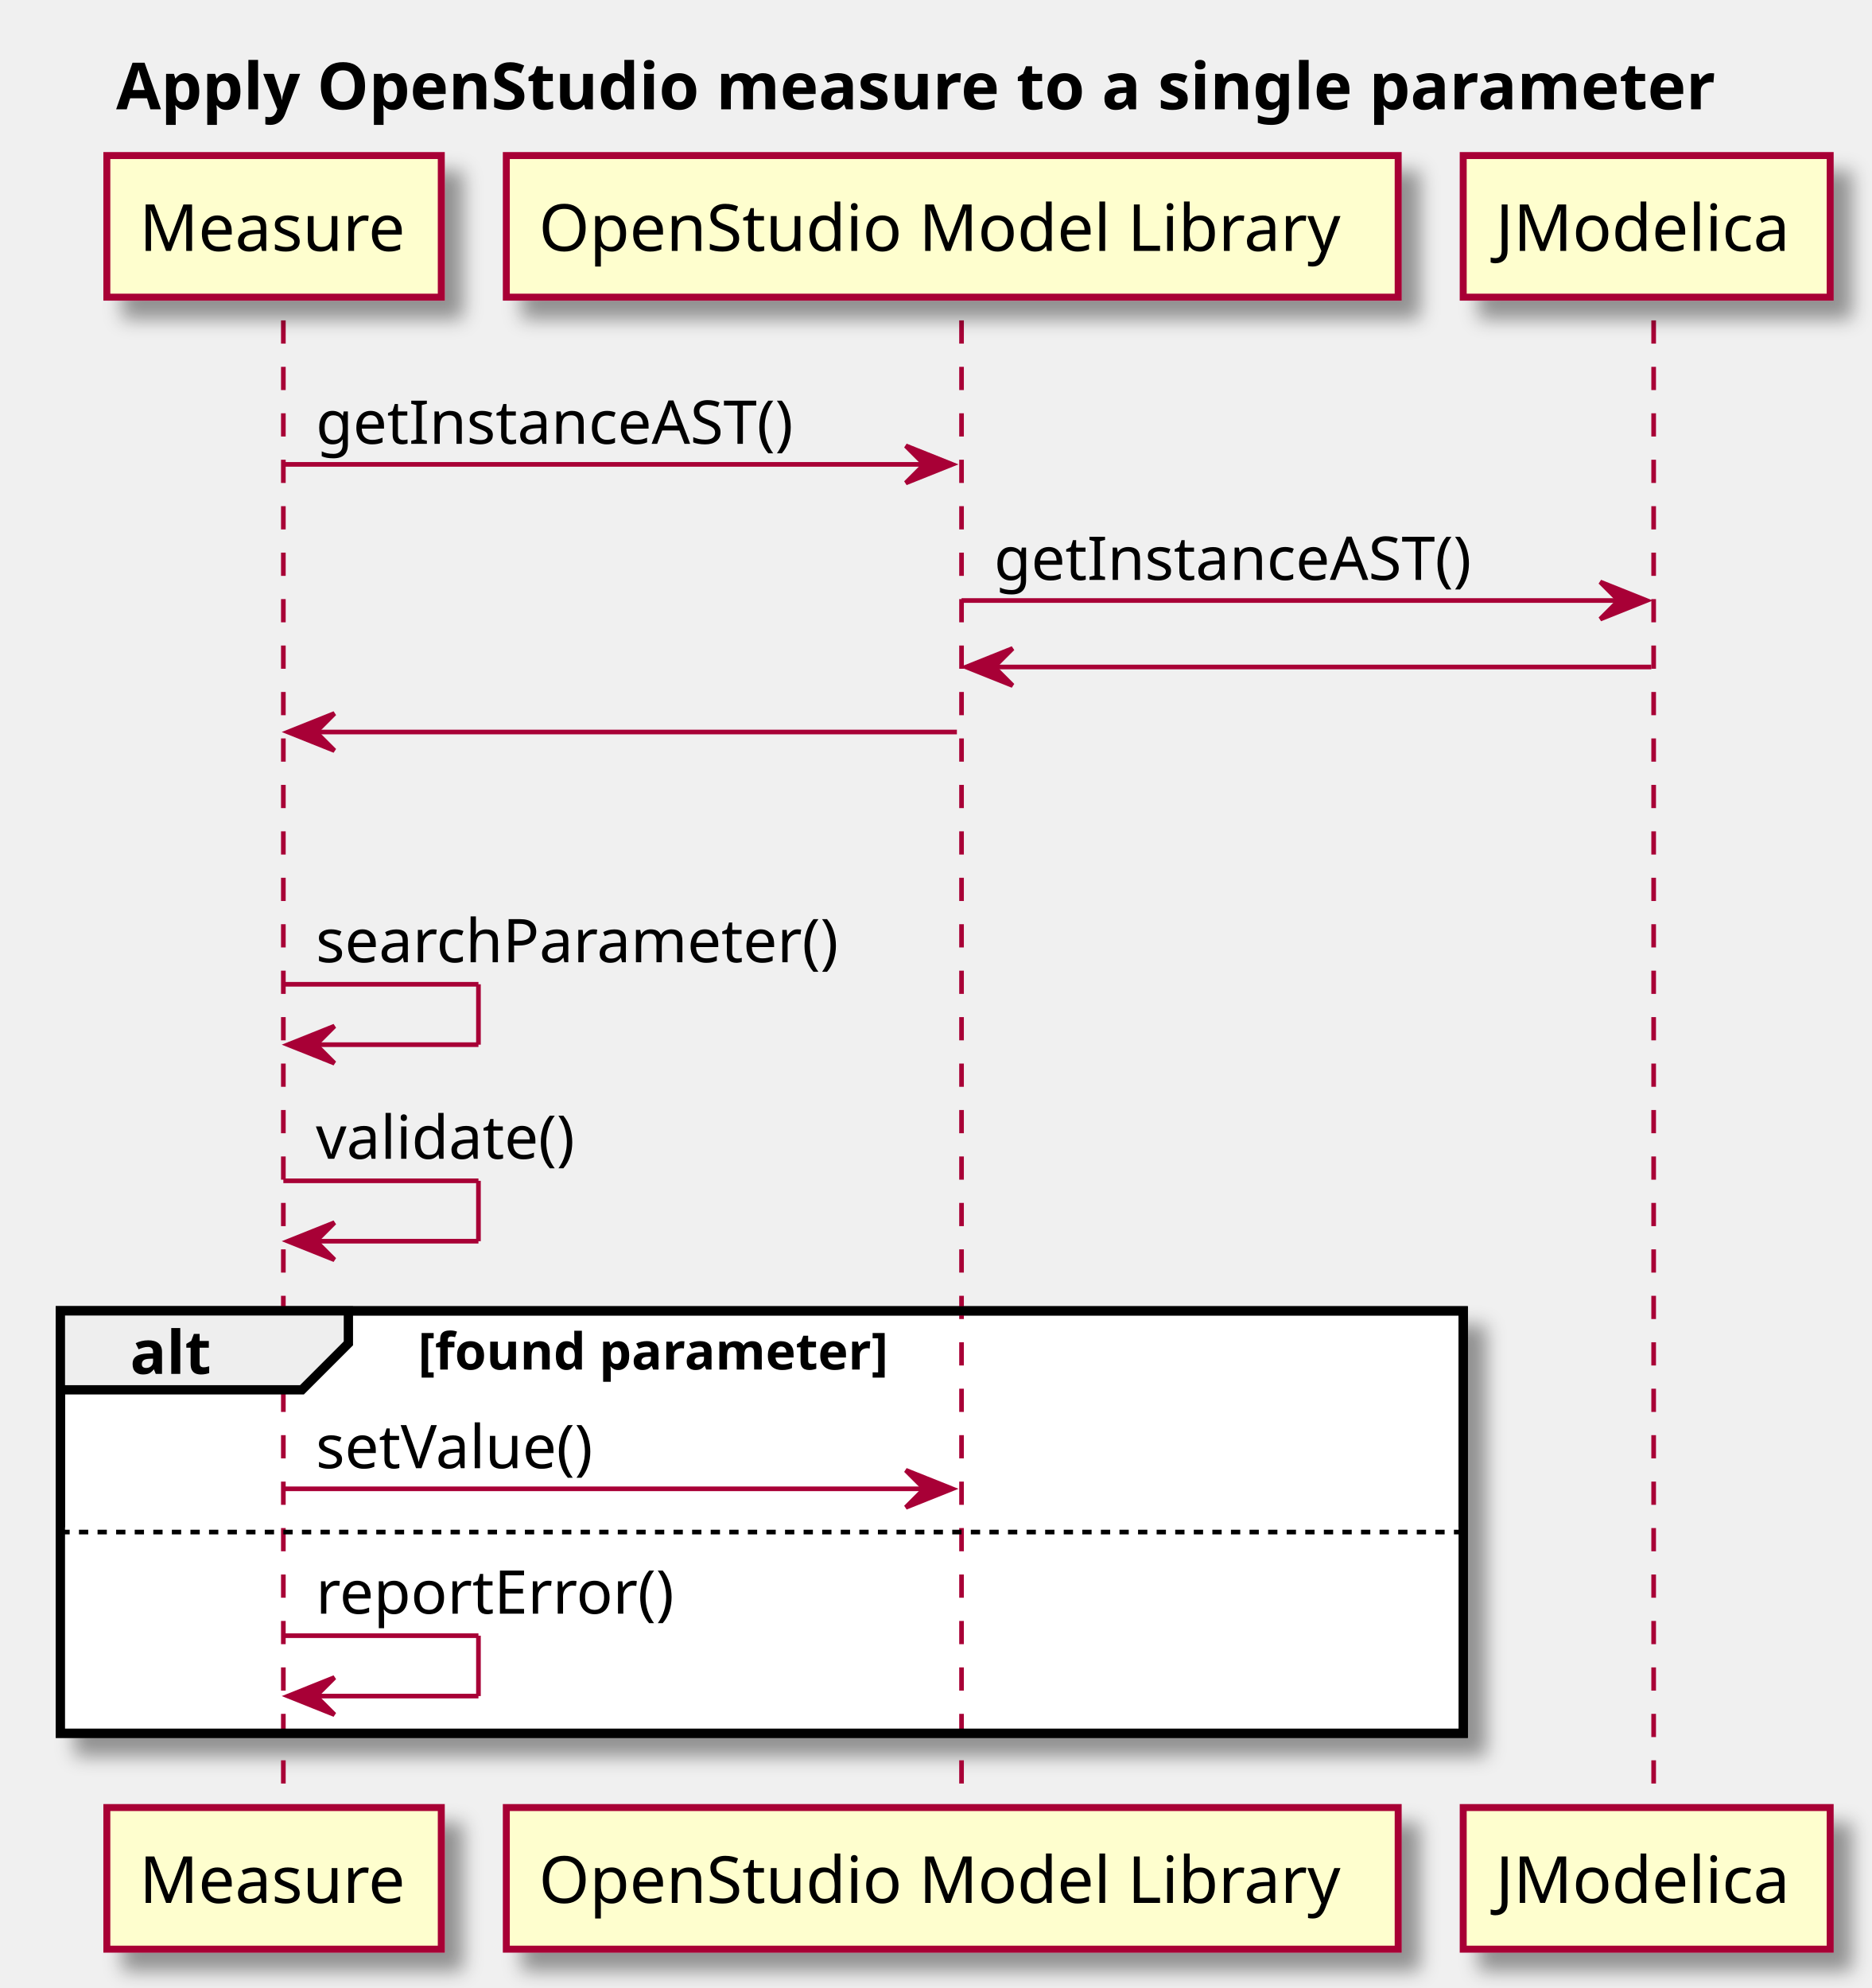
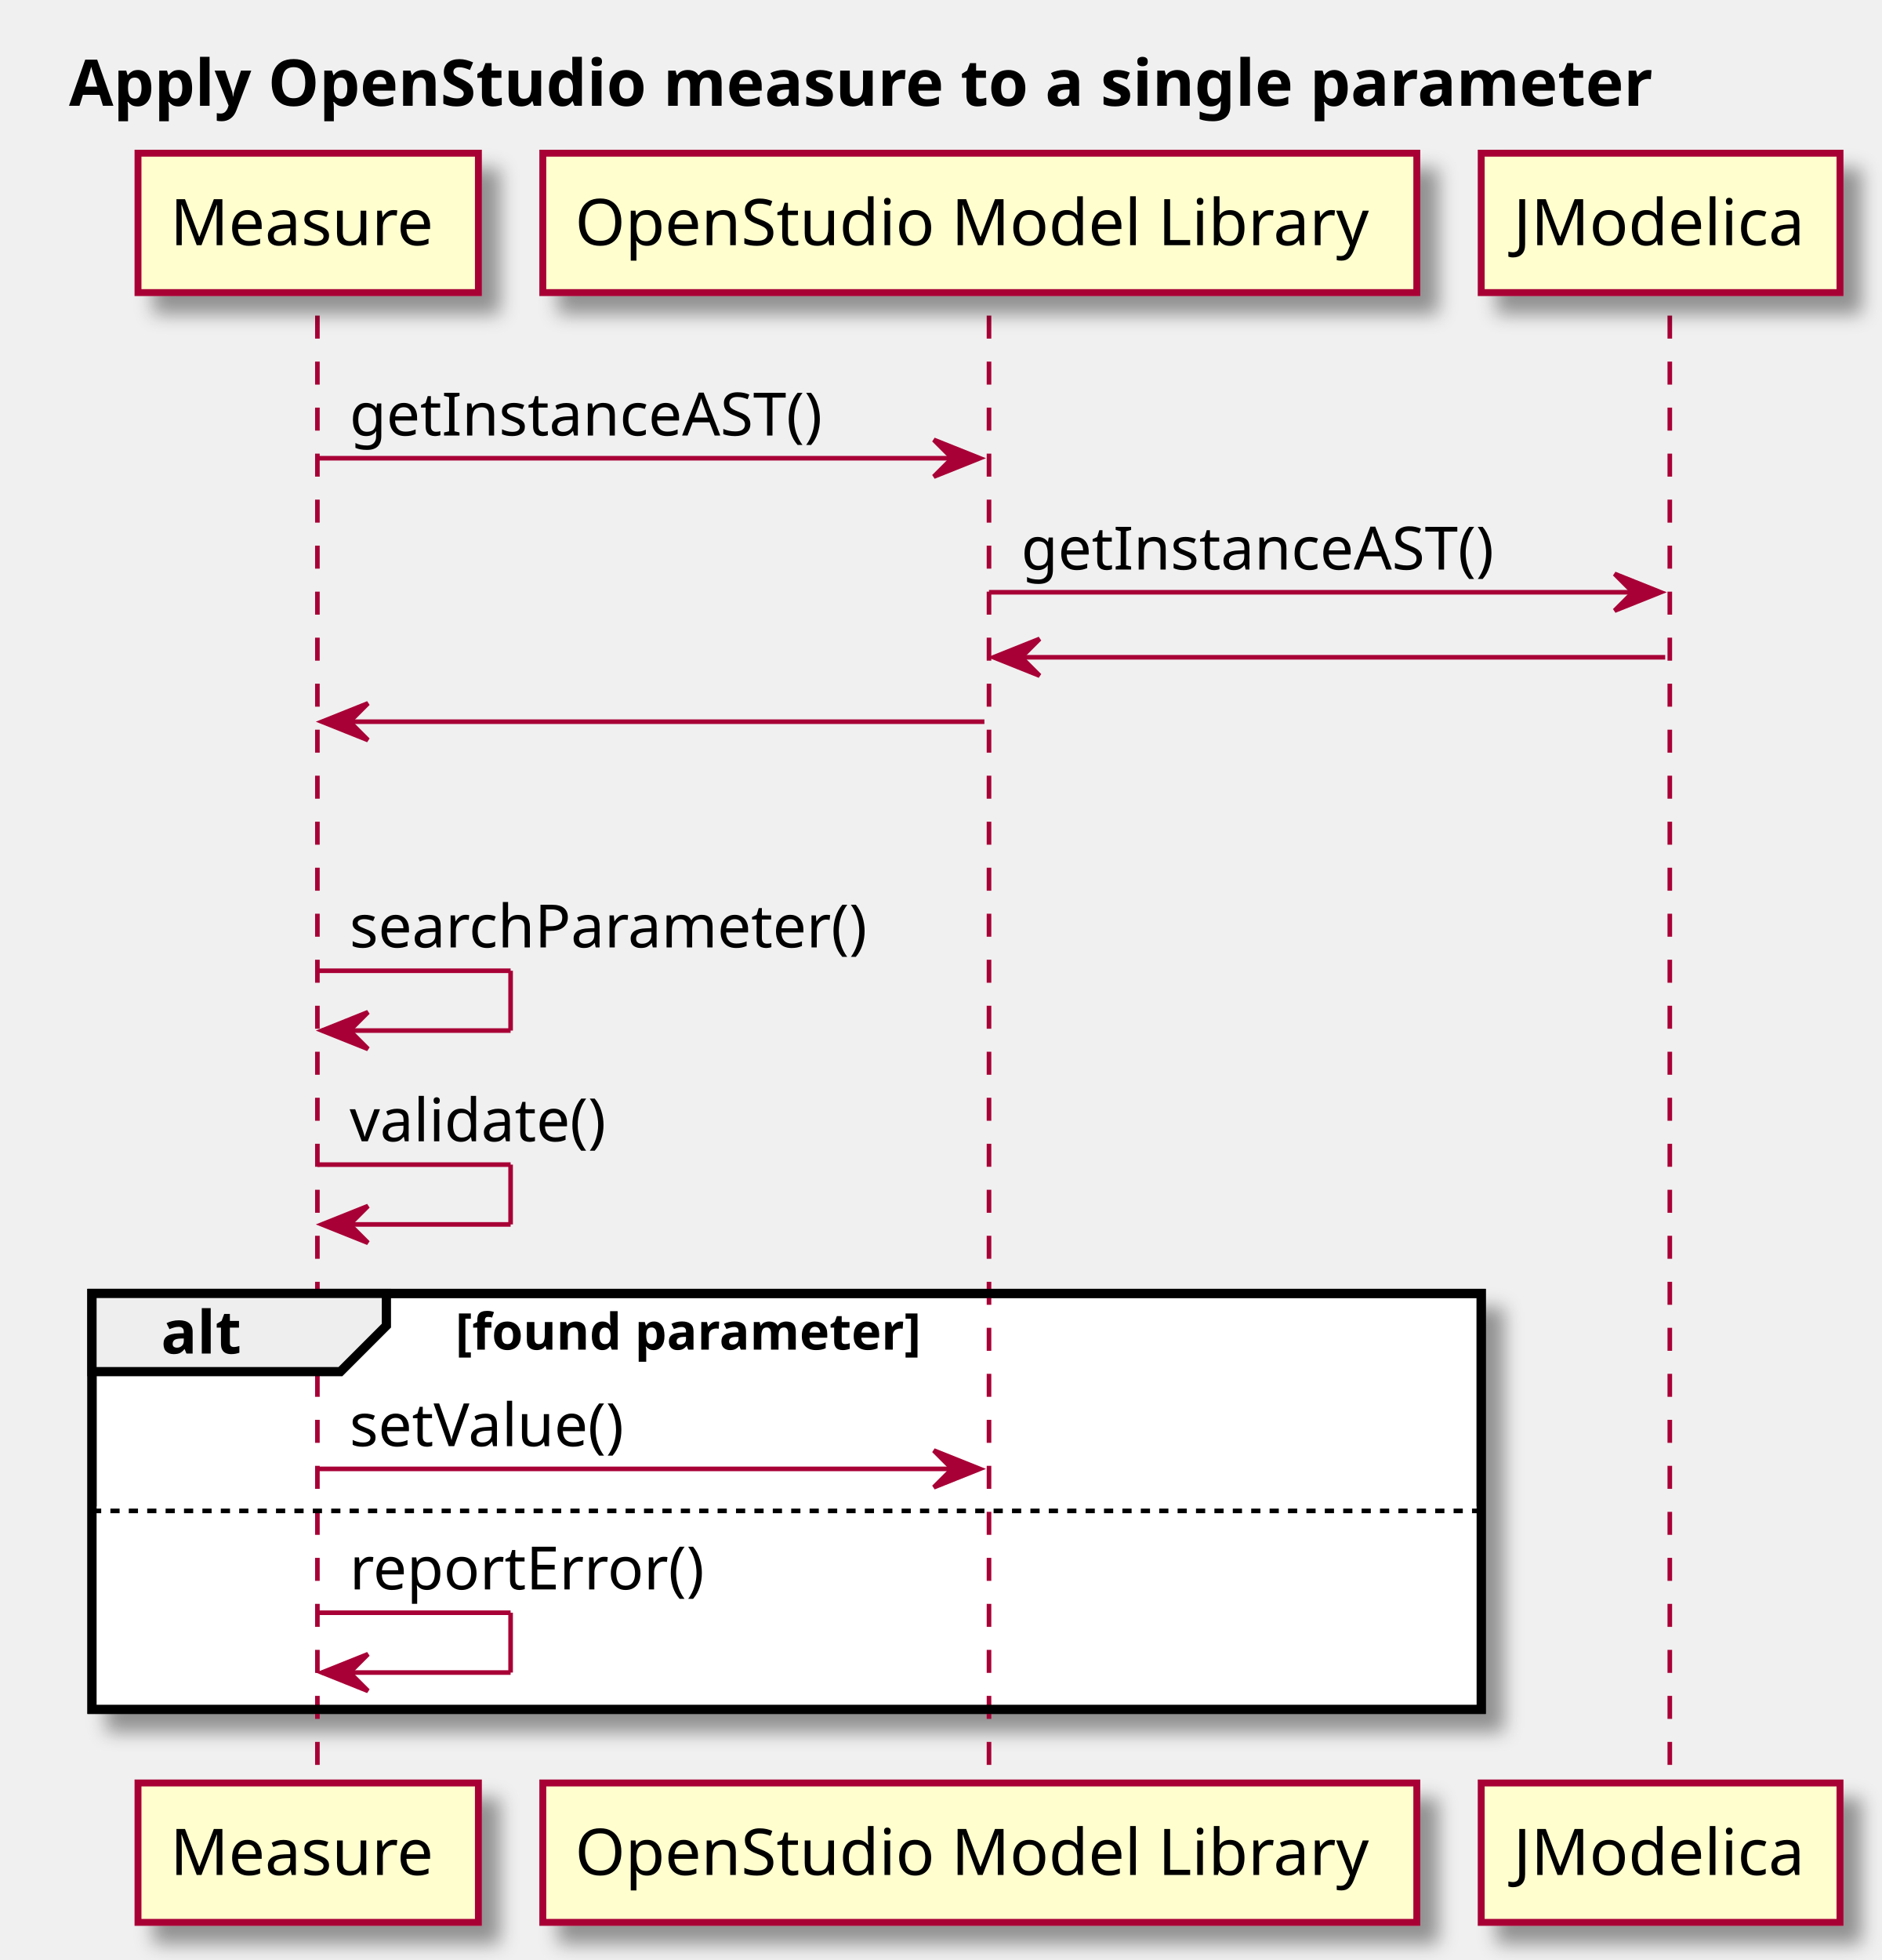
- <svg xmlns="http://www.w3.org/2000/svg" contentScriptType="application/ecmascript" contentStyleType="text/css" height="428px" preserveAspectRatio="none" style="width:403px;height:428px;" version="1.1" viewBox="0 0 403 428" width="403px" zoomAndPan="magnify">
+ <svg xmlns="http://www.w3.org/2000/svg" contentScriptType="application/ecmascript" contentStyleType="text/css" height="426px" preserveAspectRatio="none" style="width:409px;height:426px;" version="1.1" viewBox="0 0 409 426" width="409px" zoomAndPan="magnify">
  <defs>
-     <filter height="300%" id="f7jyzs8" width="300%" x="-1" y="-1">
+     <filter height="300%" id="fnq1uhu" width="300%" x="-1" y="-1">
      <feGaussianBlur result="blurOut" stdDeviation="2.0" />
      <feColorMatrix in="blurOut" result="blurOut2" type="matrix" values="0 0 0 0 0 0 0 0 0 0 0 0 0 0 0 0 0 0 .4 0" />
      <feOffset dx="4.0" dy="4.0" in="blurOut2" result="blurOut3" />
      <feBlend in="SourceGraphic" in2="blurOut3" mode="normal" />
    </filter>
  </defs>
  <g>
-     <text fill="#000000" font-family="sans-serif" font-size="14" font-weight="bold" lengthAdjust="spacingAndGlyphs" textLength="356" x="25" y="23.535">Apply OpenStudio measure to a single parameter</text>
-     <rect fill="#FFFFFF" filter="url(#f7jyzs8)" height="90.932" style="stroke: #000000; stroke-width: 2.0;" width="302" x="13" y="282.219" />
-     <rect fill="#FFFFFF" height="44.31" style="stroke: none; stroke-width: 1.0;" width="302" x="13" y="328.84" />
-     <line style="stroke: #A80036; stroke-width: 1.0; stroke-dasharray: 5.0,5.0;" x1="61" x2="61" y1="68.977" y2="390.15" />
-     <line style="stroke: #A80036; stroke-width: 1.0; stroke-dasharray: 5.0,5.0;" x1="207" x2="207" y1="68.977" y2="390.15" />
-     <line style="stroke: #A80036; stroke-width: 1.0; stroke-dasharray: 5.0,5.0;" x1="356" x2="356" y1="68.977" y2="390.15" />
-     <rect fill="#FEFECE" filter="url(#f7jyzs8)" height="30.488" style="stroke: #A80036; stroke-width: 1.5;" width="72" x="23" y="33.488" />
-     <text fill="#000000" font-family="sans-serif" font-size="14" lengthAdjust="spacingAndGlyphs" textLength="58" x="30" y="54.023">Measure</text>
-     <rect fill="#FEFECE" filter="url(#f7jyzs8)" height="30.488" style="stroke: #A80036; stroke-width: 1.5;" width="72" x="23" y="389.15" />
-     <text fill="#000000" font-family="sans-serif" font-size="14" lengthAdjust="spacingAndGlyphs" textLength="58" x="30" y="409.685">Measure</text>
-     <rect fill="#FEFECE" filter="url(#f7jyzs8)" height="30.488" style="stroke: #A80036; stroke-width: 1.5;" width="192" x="109" y="33.488" />
-     <text fill="#000000" font-family="sans-serif" font-size="14" lengthAdjust="spacingAndGlyphs" textLength="178" x="116" y="54.023">OpenStudio Model Library</text>
-     <rect fill="#FEFECE" filter="url(#f7jyzs8)" height="30.488" style="stroke: #A80036; stroke-width: 1.5;" width="192" x="109" y="389.15" />
-     <text fill="#000000" font-family="sans-serif" font-size="14" lengthAdjust="spacingAndGlyphs" textLength="178" x="116" y="409.685">OpenStudio Model Library</text>
-     <rect fill="#FEFECE" filter="url(#f7jyzs8)" height="30.488" style="stroke: #A80036; stroke-width: 1.5;" width="79" x="315" y="33.488" />
-     <text fill="#000000" font-family="sans-serif" font-size="14" lengthAdjust="spacingAndGlyphs" textLength="65" x="322" y="54.023">JModelica</text>
-     <rect fill="#FEFECE" filter="url(#f7jyzs8)" height="30.488" style="stroke: #A80036; stroke-width: 1.5;" width="79" x="315" y="389.15" />
-     <text fill="#000000" font-family="sans-serif" font-size="14" lengthAdjust="spacingAndGlyphs" textLength="65" x="322" y="409.685">JModelica</text>
-     <polygon fill="#A80036" points="195,95.977,205,99.977,195,103.977,199,99.977" style="stroke: #A80036; stroke-width: 1.0;" />
-     <line style="stroke: #A80036; stroke-width: 1.0;" x1="61" x2="201" y1="99.977" y2="99.977" />
-     <text fill="#000000" font-family="sans-serif" font-size="13" lengthAdjust="spacingAndGlyphs" textLength="105" x="68" y="95.545">getInstanceAST()</text>
-     <polygon fill="#A80036" points="344.5,125.287,354.5,129.287,344.5,133.287,348.5,129.287" style="stroke: #A80036; stroke-width: 1.0;" />
-     <line style="stroke: #A80036; stroke-width: 1.0;" x1="207" x2="350.5" y1="129.287" y2="129.287" />
-     <text fill="#000000" font-family="sans-serif" font-size="13" lengthAdjust="spacingAndGlyphs" textLength="105" x="214" y="124.856">getInstanceAST()</text>
-     <polygon fill="#A80036" points="218,139.598,208,143.598,218,147.598,214,143.598" style="stroke: #A80036; stroke-width: 1.0;" />
-     <line style="stroke: #A80036; stroke-width: 1.0;" x1="212" x2="355.5" y1="143.598" y2="143.598" />
-     <polygon fill="#A80036" points="72,153.598,62,157.598,72,161.598,68,157.598" style="stroke: #A80036; stroke-width: 1.0;" />
-     <line style="stroke: #A80036; stroke-width: 1.0;" x1="66" x2="206" y1="157.598" y2="157.598" />
-     <line style="stroke: #A80036; stroke-width: 1.0;" x1="61" x2="103" y1="211.908" y2="211.908" />
-     <line style="stroke: #A80036; stroke-width: 1.0;" x1="103" x2="103" y1="211.908" y2="224.908" />
-     <line style="stroke: #A80036; stroke-width: 1.0;" x1="62" x2="103" y1="224.908" y2="224.908" />
-     <polygon fill="#A80036" points="72,220.908,62,224.908,72,228.908,68,224.908" style="stroke: #A80036; stroke-width: 1.0;" />
-     <text fill="#000000" font-family="sans-serif" font-size="13" lengthAdjust="spacingAndGlyphs" textLength="111" x="68" y="207.166">searchParameter()</text>
-     <line style="stroke: #A80036; stroke-width: 1.0;" x1="61" x2="103" y1="254.219" y2="254.219" />
-     <line style="stroke: #A80036; stroke-width: 1.0;" x1="103" x2="103" y1="254.219" y2="267.219" />
-     <line style="stroke: #A80036; stroke-width: 1.0;" x1="62" x2="103" y1="267.219" y2="267.219" />
-     <polygon fill="#A80036" points="72,263.219,62,267.219,72,271.219,68,267.219" style="stroke: #A80036; stroke-width: 1.0;" />
-     <text fill="#000000" font-family="sans-serif" font-size="13" lengthAdjust="spacingAndGlyphs" textLength="57" x="68" y="249.477">validate()</text>
-     <rect fill="none" height="90.932" style="stroke: #000000; stroke-width: 2.0;" width="302" x="13" y="282.219" />
-     <polygon fill="#EEEEEE" points="13,282.219,75,282.219,75,289.219,65,299.219,13,299.219,13,282.219" style="stroke: #000000; stroke-width: 2.0;" />
-     <text fill="#000000" font-family="sans-serif" font-size="13" font-weight="bold" lengthAdjust="spacingAndGlyphs" textLength="17" x="28" y="295.787">alt</text>
-     <text fill="#000000" font-family="sans-serif" font-size="11" font-weight="bold" lengthAdjust="spacingAndGlyphs" textLength="101" x="90" y="294.853">[found parameter]</text>
-     <polygon fill="#A80036" points="195,316.529,205,320.529,195,324.529,199,320.529" style="stroke: #A80036; stroke-width: 1.0;" />
-     <line style="stroke: #A80036; stroke-width: 1.0;" x1="61" x2="201" y1="320.529" y2="320.529" />
-     <text fill="#000000" font-family="sans-serif" font-size="13" lengthAdjust="spacingAndGlyphs" textLength="61" x="68" y="316.098">setValue()</text>
-     <line style="stroke: #000000; stroke-width: 1.0; stroke-dasharray: 2.0,2.0;" x1="13" x2="315" y1="329.84" y2="329.84" />
-     <line style="stroke: #A80036; stroke-width: 1.0;" x1="61" x2="103" y1="352.15" y2="352.15" />
-     <line style="stroke: #A80036; stroke-width: 1.0;" x1="103" x2="103" y1="352.15" y2="365.15" />
-     <line style="stroke: #A80036; stroke-width: 1.0;" x1="62" x2="103" y1="365.15" y2="365.15" />
-     <polygon fill="#A80036" points="72,361.15,62,365.15,72,369.15,68,365.15" style="stroke: #A80036; stroke-width: 1.0;" />
-     <text fill="#000000" font-family="sans-serif" font-size="13" lengthAdjust="spacingAndGlyphs" textLength="76" x="68" y="347.408">reportError()</text>
+     <text fill="#000000" font-family="sans-serif" font-size="14" font-weight="bold" lengthAdjust="spacingAndGlyphs" textLength="389" x="15" y="22.995">Apply OpenStudio measure to a single parameter</text>
+     <rect fill="#FFFFFF" filter="url(#fnq1uhu)" height="90.398" style="stroke: #000000; stroke-width: 2.0;" width="302" x="20" y="281.125" />
+     <rect fill="#FFFFFF" height="44.133" style="stroke: none; stroke-width: 1.0;" width="302" x="20" y="327.391" />
+     <line style="stroke: #A80036; stroke-width: 1.0; stroke-dasharray: 5.0,5.0;" x1="69" x2="69" y1="68.594" y2="388.523" />
+     <line style="stroke: #A80036; stroke-width: 1.0; stroke-dasharray: 5.0,5.0;" x1="215" x2="215" y1="68.594" y2="388.523" />
+     <line style="stroke: #A80036; stroke-width: 1.0; stroke-dasharray: 5.0,5.0;" x1="363" x2="363" y1="68.594" y2="388.523" />
+     <rect fill="#FEFECE" filter="url(#fnq1uhu)" height="30.297" style="stroke: #A80036; stroke-width: 1.5;" width="74" x="30" y="33.297" />
+     <text fill="#000000" font-family="sans-serif" font-size="14" lengthAdjust="spacingAndGlyphs" textLength="60" x="37" y="53.292">Measure</text>
+     <rect fill="#FEFECE" filter="url(#fnq1uhu)" height="30.297" style="stroke: #A80036; stroke-width: 1.5;" width="74" x="30" y="387.523" />
+     <text fill="#000000" font-family="sans-serif" font-size="14" lengthAdjust="spacingAndGlyphs" textLength="60" x="37" y="407.519">Measure</text>
+     <rect fill="#FEFECE" filter="url(#fnq1uhu)" height="30.297" style="stroke: #A80036; stroke-width: 1.5;" width="190" x="118" y="33.297" />
+     <text fill="#000000" font-family="sans-serif" font-size="14" lengthAdjust="spacingAndGlyphs" textLength="176" x="125" y="53.292">OpenStudio Model Library</text>
+     <rect fill="#FEFECE" filter="url(#fnq1uhu)" height="30.297" style="stroke: #A80036; stroke-width: 1.5;" width="190" x="118" y="387.523" />
+     <text fill="#000000" font-family="sans-serif" font-size="14" lengthAdjust="spacingAndGlyphs" textLength="176" x="125" y="407.519">OpenStudio Model Library</text>
+     <rect fill="#FEFECE" filter="url(#fnq1uhu)" height="30.297" style="stroke: #A80036; stroke-width: 1.5;" width="78" x="322" y="33.297" />
+     <text fill="#000000" font-family="sans-serif" font-size="14" lengthAdjust="spacingAndGlyphs" textLength="64" x="329" y="53.292">JModelica</text>
+     <rect fill="#FEFECE" filter="url(#fnq1uhu)" height="30.297" style="stroke: #A80036; stroke-width: 1.5;" width="78" x="322" y="387.523" />
+     <text fill="#000000" font-family="sans-serif" font-size="14" lengthAdjust="spacingAndGlyphs" textLength="64" x="329" y="407.519">JModelica</text>
+     <polygon fill="#A80036" points="203,95.594,213,99.594,203,103.594,207,99.594" style="stroke: #A80036; stroke-width: 1.0;" />
+     <line style="stroke: #A80036; stroke-width: 1.0;" x1="69" x2="209" y1="99.594" y2="99.594" />
+     <text fill="#000000" font-family="sans-serif" font-size="13" lengthAdjust="spacingAndGlyphs" textLength="110" x="76" y="94.661">getInstanceAST()</text>
+     <polygon fill="#A80036" points="351,124.727,361,128.727,351,132.727,355,128.727" style="stroke: #A80036; stroke-width: 1.0;" />
+     <line style="stroke: #A80036; stroke-width: 1.0;" x1="215" x2="357" y1="128.727" y2="128.727" />
+     <text fill="#000000" font-family="sans-serif" font-size="13" lengthAdjust="spacingAndGlyphs" textLength="110" x="222" y="123.793">getInstanceAST()</text>
+     <polygon fill="#A80036" points="226,138.859,216,142.859,226,146.859,222,142.859" style="stroke: #A80036; stroke-width: 1.0;" />
+     <line style="stroke: #A80036; stroke-width: 1.0;" x1="220" x2="362" y1="142.859" y2="142.859" />
+     <polygon fill="#A80036" points="80,152.859,70,156.859,80,160.859,76,156.859" style="stroke: #A80036; stroke-width: 1.0;" />
+     <line style="stroke: #A80036; stroke-width: 1.0;" x1="74" x2="214" y1="156.859" y2="156.859" />
+     <line style="stroke: #A80036; stroke-width: 1.0;" x1="69" x2="111" y1="210.992" y2="210.992" />
+     <line style="stroke: #A80036; stroke-width: 1.0;" x1="111" x2="111" y1="210.992" y2="223.992" />
+     <line style="stroke: #A80036; stroke-width: 1.0;" x1="70" x2="111" y1="223.992" y2="223.992" />
+     <polygon fill="#A80036" points="80,219.992,70,223.992,80,227.992,76,223.992" style="stroke: #A80036; stroke-width: 1.0;" />
+     <text fill="#000000" font-family="sans-serif" font-size="13" lengthAdjust="spacingAndGlyphs" textLength="121" x="76" y="205.926">searchParameter()</text>
+     <line style="stroke: #A80036; stroke-width: 1.0;" x1="69" x2="111" y1="253.125" y2="253.125" />
+     <line style="stroke: #A80036; stroke-width: 1.0;" x1="111" x2="111" y1="253.125" y2="266.125" />
+     <line style="stroke: #A80036; stroke-width: 1.0;" x1="70" x2="111" y1="266.125" y2="266.125" />
+     <polygon fill="#A80036" points="80,262.125,70,266.125,80,270.125,76,266.125" style="stroke: #A80036; stroke-width: 1.0;" />
+     <text fill="#000000" font-family="sans-serif" font-size="13" lengthAdjust="spacingAndGlyphs" textLength="60" x="76" y="248.059">validate()</text>
+     <rect fill="none" height="90.398" style="stroke: #000000; stroke-width: 2.0;" width="302" x="20" y="281.125" />
+     <polygon fill="#EEEEEE" points="20,281.125,84,281.125,84,288.125,74,298.125,20,298.125,20,281.125" style="stroke: #000000; stroke-width: 2.0;" />
+     <text fill="#000000" font-family="sans-serif" font-size="13" font-weight="bold" lengthAdjust="spacingAndGlyphs" textLength="19" x="35" y="294.192">alt</text>
+     <text fill="#000000" font-family="sans-serif" font-size="11" font-weight="bold" lengthAdjust="spacingAndGlyphs" textLength="117" x="99" y="293.335">[found parameter]</text>
+     <polygon fill="#A80036" points="203,315.258,213,319.258,203,323.258,207,319.258" style="stroke: #A80036; stroke-width: 1.0;" />
+     <line style="stroke: #A80036; stroke-width: 1.0;" x1="69" x2="209" y1="319.258" y2="319.258" />
+     <text fill="#000000" font-family="sans-serif" font-size="13" lengthAdjust="spacingAndGlyphs" textLength="66" x="76" y="314.325">setValue()</text>
+     <line style="stroke: #000000; stroke-width: 1.0; stroke-dasharray: 2.0,2.0;" x1="20" x2="322" y1="328.391" y2="328.391" />
+     <line style="stroke: #A80036; stroke-width: 1.0;" x1="69" x2="111" y1="350.523" y2="350.523" />
+     <line style="stroke: #A80036; stroke-width: 1.0;" x1="111" x2="111" y1="350.523" y2="363.523" />
+     <line style="stroke: #A80036; stroke-width: 1.0;" x1="70" x2="111" y1="363.523" y2="363.523" />
+     <polygon fill="#A80036" points="80,359.523,70,363.523,80,367.523,76,363.523" style="stroke: #A80036; stroke-width: 1.0;" />
+     <text fill="#000000" font-family="sans-serif" font-size="13" lengthAdjust="spacingAndGlyphs" textLength="80" x="76" y="345.457">reportError()</text>
  </g>
</svg>
